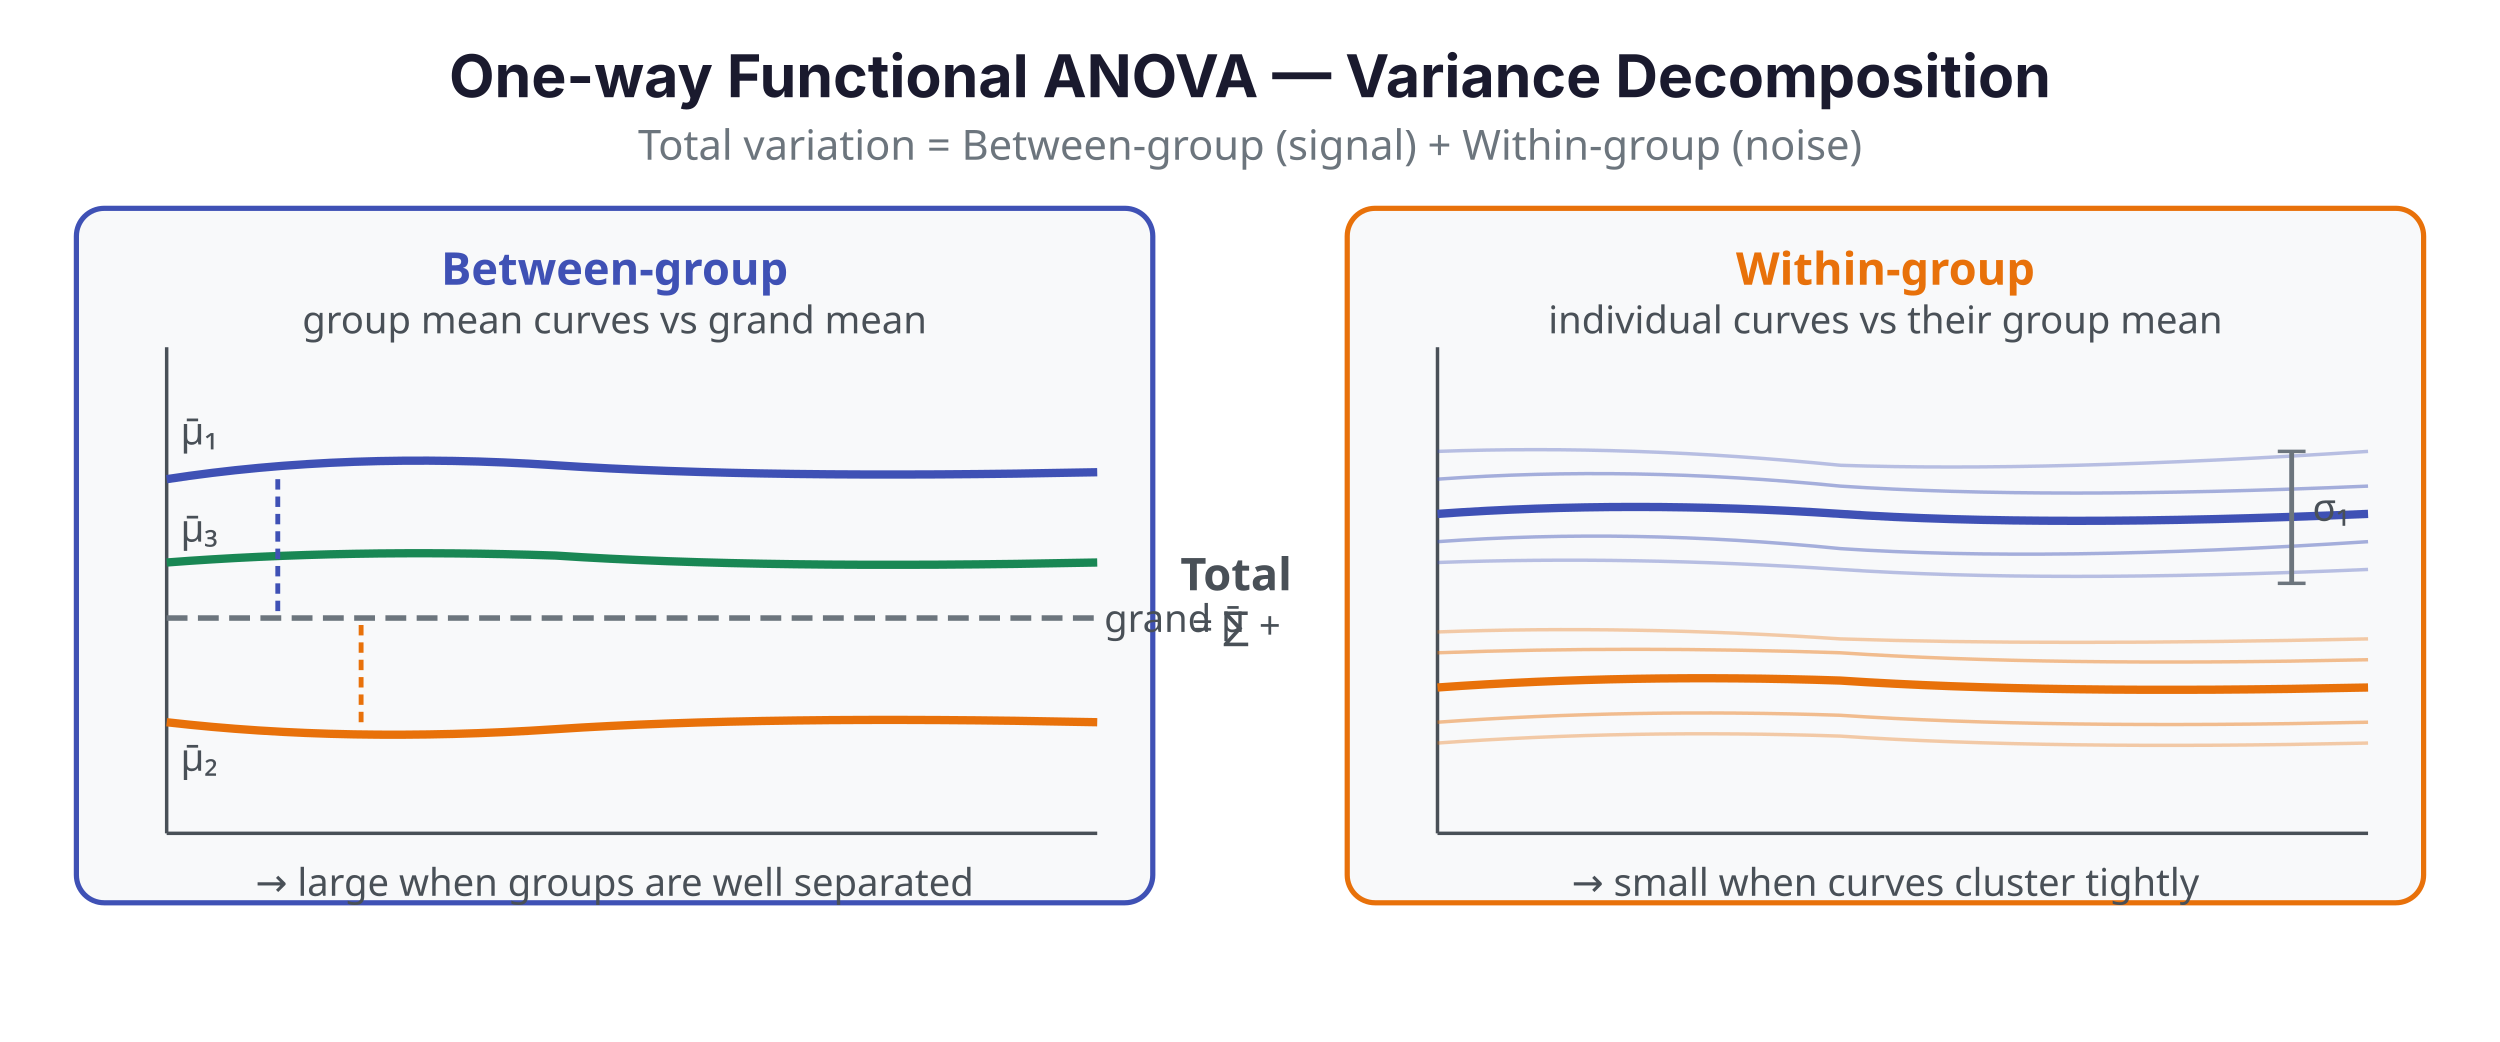
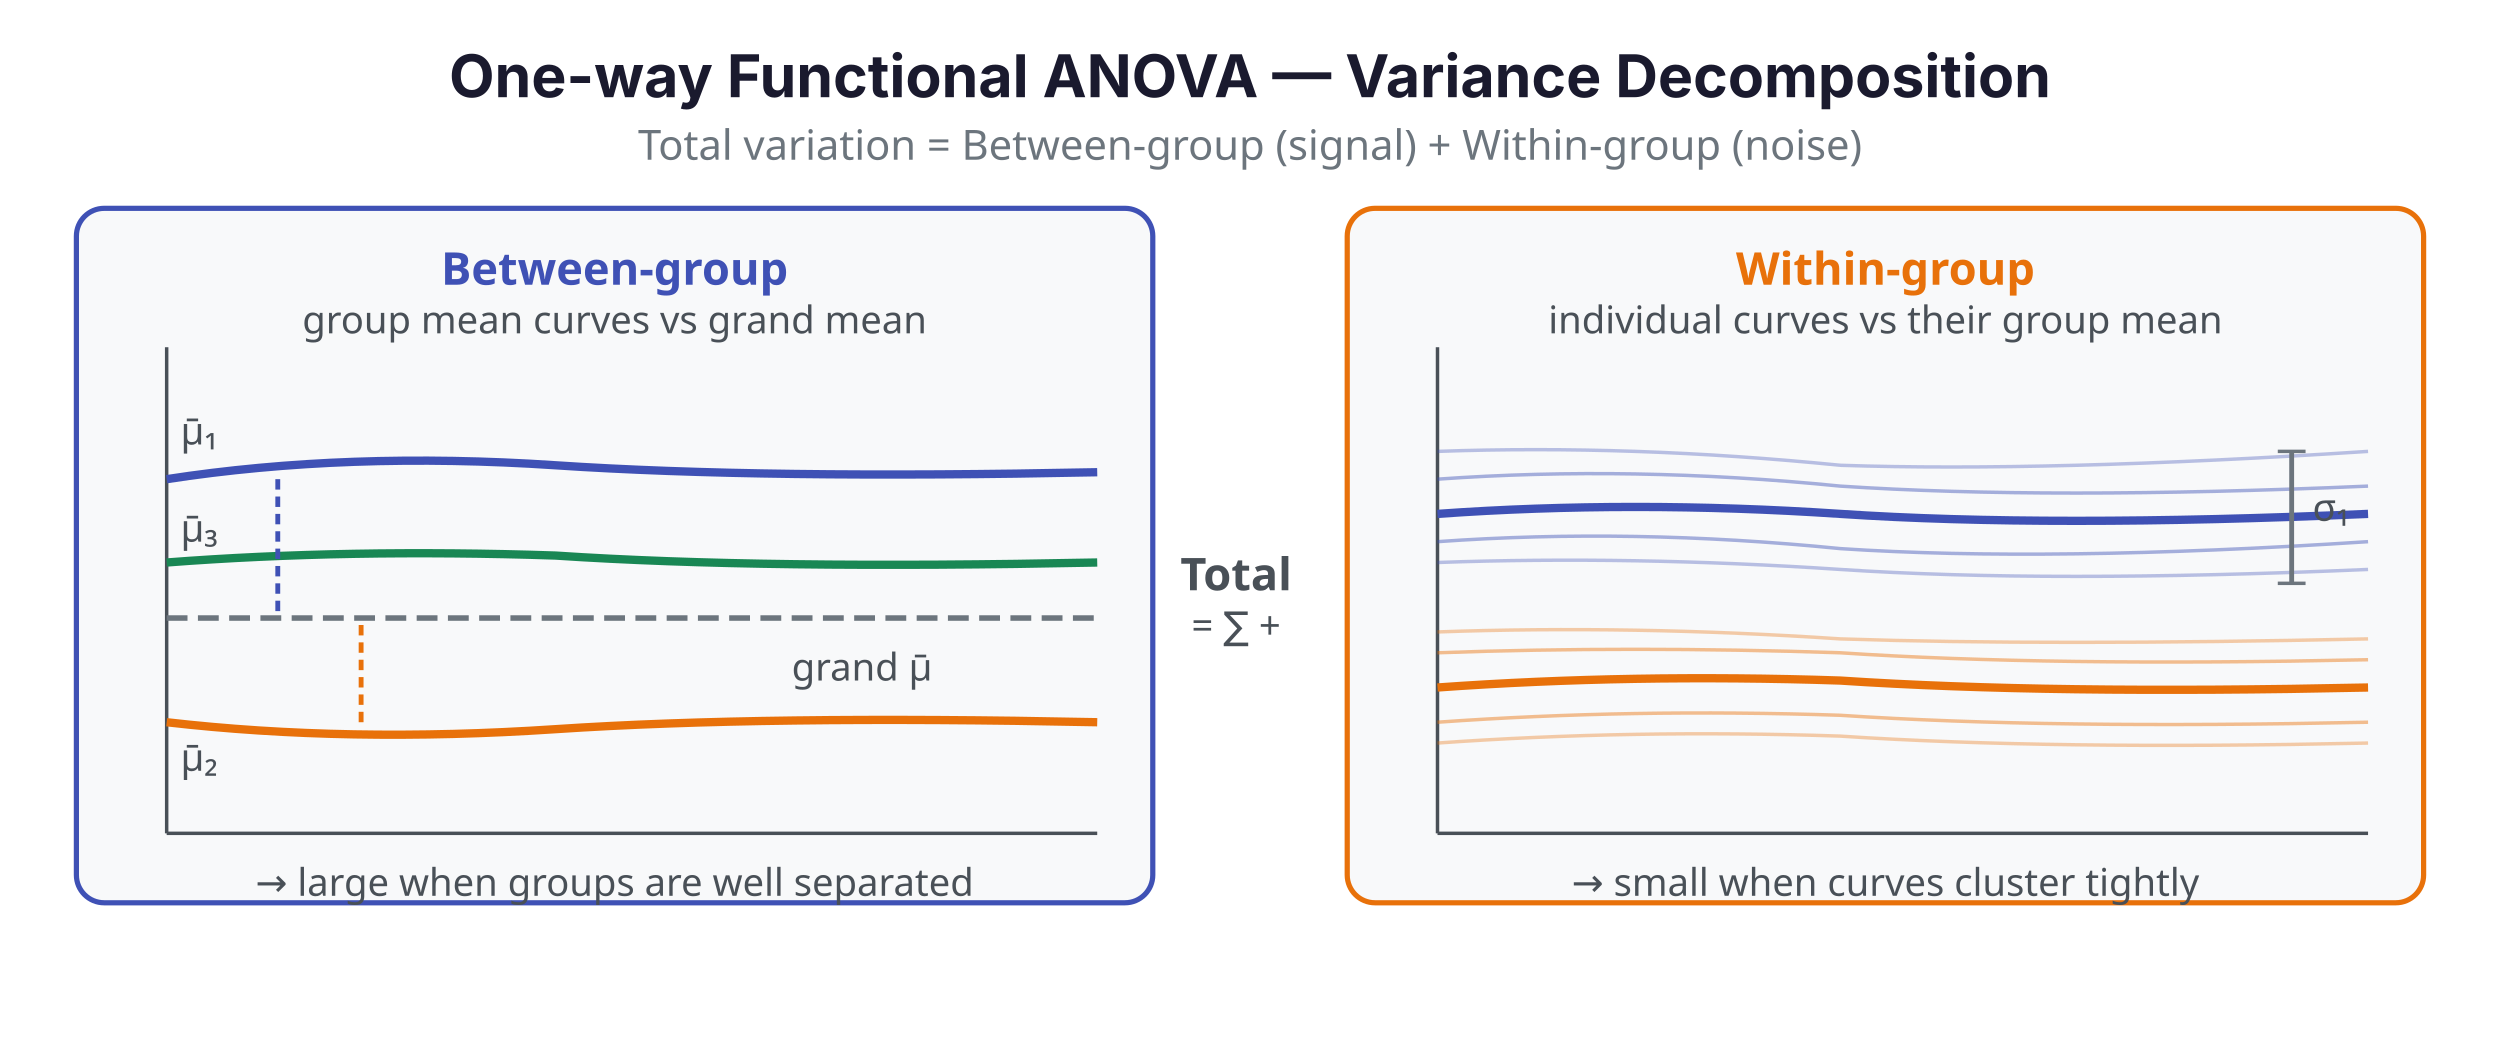
- <svg xmlns="http://www.w3.org/2000/svg" viewBox="0 0 720 300" fill="none" role="img" aria-label="One-way Functional ANOVA — between-group and within-group variation decomposition">
-   <style>
-     .ttl{font:700 17px system-ui,-apple-system,sans-serif;fill:#1a1a2e}
+ <svg xmlns="http://www.w3.org/2000/svg" fill="none" aria-label="One-way Functional ANOVA — between-group and within-group variation decomposition" role="img" viewBox="0 0 720 300">
+   <style>.ttl{font:700 17px system-ui,-apple-system,sans-serif;fill:#1a1a2e}
    .sub{font:400 12px system-ui,sans-serif;fill:#6c757d}
    .lab{font:700 13px system-ui,sans-serif}
    .sm{font:400 11px system-ui,sans-serif;fill:#495057}
-     .mono{font:600 12px ui-monospace,monospace}
-   </style>
-   <text class="ttl" x="360" y="28" text-anchor="middle">One-way Functional ANOVA — Variance Decomposition</text>
-   <text class="sub" x="360" y="46" text-anchor="middle">Total variation = Between-group (signal) + Within-group (noise)</text>
-   <rect x="22" y="60" width="310" height="200" rx="8" fill="#f8f9fa" stroke="#3f51b5" stroke-width="1.5" />
-   <text class="lab" x="177" y="82" text-anchor="middle" fill="#3f51b5">Between-group</text>
-   <text class="sm" x="177" y="96" text-anchor="middle" fill="#3f51b5">group mean curves vs grand mean</text>
-   <line x1="48" y1="100" x2="48" y2="240" stroke="#495057" stroke-width="1.0" />
-   <line x1="48" y1="240" x2="316" y2="240" stroke="#495057" stroke-width="1.0" />
-   <path d="M48 178 Q100 178 160 178 Q220 178 316 178" stroke="#6c757d" stroke-width="1.6" stroke-dasharray="6 3" fill="none" />
-   <text class="sm" x="318" y="182" fill="#6c757d">grand μ̄</text>
-   <path d="M48 138 Q100 130 160 134 Q220 138 316 136" stroke="#3f51b5" stroke-width="2.4" fill="none" />
-   <text class="sm" x="52" y="128" fill="#3f51b5">μ̄₁</text>
-   <path d="M48 208 Q100 214 160 210 Q220 206 316 208" stroke="#e8710a" stroke-width="2.4" fill="none" />
-   <text class="sm" x="52" y="222" fill="#e8710a">μ̄₂</text>
-   <path d="M48 162 Q100 158 160 160 Q220 164 316 162" stroke="#198754" stroke-width="2.4" fill="none" />
-   <text class="sm" x="52" y="156" fill="#198754">μ̄₃</text>
-   <line x1="80" y1="138" x2="80" y2="176" stroke="#3f51b5" stroke-width="1.4" stroke-dasharray="3 2" />
-   <line x1="104" y1="208" x2="104" y2="178" stroke="#e8710a" stroke-width="1.4" stroke-dasharray="3 2" />
-   <text class="sm" x="177" y="258" text-anchor="middle">→ large when groups are well separated</text>
-   <rect x="388" y="60" width="310" height="200" rx="8" fill="#f8f9fa" stroke="#e8710a" stroke-width="1.5" />
-   <text class="lab" x="543" y="82" text-anchor="middle" fill="#e8710a">Within-group</text>
-   <text class="sm" x="543" y="96" text-anchor="middle" fill="#e8710a">individual curves vs their group mean</text>
-   <line x1="414" y1="100" x2="414" y2="240" stroke="#495057" stroke-width="1.0" />
-   <line x1="414" y1="240" x2="682" y2="240" stroke="#495057" stroke-width="1.0" />
-   <path d="M414 148 Q470 144 530 148 Q590 152 682 148" stroke="#3f51b5" stroke-width="2.4" fill="none" />
-   <path d="M414 138 Q470 134 530 140 Q590 144 682 140" stroke="#3f51b5" stroke-width="1.0" opacity="0.45" fill="none" />
-   <path d="M414 156 Q470 152 530 158 Q590 162 682 156" stroke="#3f51b5" stroke-width="1.0" opacity="0.45" fill="none" />
-   <path d="M414 130 Q470 128 530 134 Q590 136 682 130" stroke="#3f51b5" stroke-width="1.0" opacity="0.35" fill="none" />
-   <path d="M414 162 Q470 160 530 164 Q590 168 682 164" stroke="#3f51b5" stroke-width="1.0" opacity="0.35" fill="none" />
-   <path d="M414 198 Q470 194 530 196 Q590 200 682 198" stroke="#e8710a" stroke-width="2.4" fill="none" />
-   <path d="M414 188 Q470 186 530 188 Q590 192 682 190" stroke="#e8710a" stroke-width="1.0" opacity="0.45" fill="none" />
-   <path d="M414 208 Q470 204 530 206 Q590 210 682 208" stroke="#e8710a" stroke-width="1.0" opacity="0.45" fill="none" />
-   <path d="M414 182 Q470 180 530 184 Q590 186 682 184" stroke="#e8710a" stroke-width="1.0" opacity="0.35" fill="none" />
-   <path d="M414 214 Q470 210 530 212 Q590 216 682 214" stroke="#e8710a" stroke-width="1.0" opacity="0.35" fill="none" />
-   <line x1="660" y1="130" x2="660" y2="168" stroke="#6c757d" stroke-width="1.4" />
-   <line x1="656" y1="130" x2="664" y2="130" stroke="#6c757d" stroke-width="1.0" />
-   <line x1="656" y1="168" x2="664" y2="168" stroke="#6c757d" stroke-width="1.0" />
-   <text class="sm" x="666" y="150" fill="#6c757d">σ₁</text>
-   <text class="sm" x="543" y="258" text-anchor="middle">→ small when curves cluster tightly</text>
-   <text class="lab" x="356" y="170" text-anchor="middle" fill="#495057">Total</text>
-   <text class="sm" x="356" y="184" text-anchor="middle" fill="#495057">= ∑ +</text>
+     .mono{font:600 12px ui-monospace,monospace}</style>
+   <text x="360" y="28" class="ttl" text-anchor="middle">One-way Functional ANOVA — Variance Decomposition</text>
+   <text x="360" y="46" class="sub" text-anchor="middle">Total variation = Between-group (signal) + Within-group (noise)</text>
+   <rect width="310" height="200" x="22" y="60" fill="#f8f9fa" stroke="#3f51b5" stroke-width="1.5" rx="8" />
+   <text x="177" y="82" fill="#3f51b5" class="lab" text-anchor="middle">Between-group</text>
+   <text x="177" y="96" fill="#3f51b5" class="sm" text-anchor="middle">group mean curves vs grand mean</text>
+   <path stroke="#495057" stroke-width="1" d="M48 100 48 240" />
+   <path stroke="#495057" stroke-width="1" d="M48 240 316 240" />
+   <path fill="none" stroke="#6c757d" stroke-dasharray="6 3" stroke-width="1.6" d="M48 178 Q100 178 160 178 Q220 178 316 178" />
+   <text x="228" y="196" fill="#6c757d" class="sm">grand μ̄</text>
+   <path fill="none" stroke="#3f51b5" stroke-width="2.4" d="M48 138 Q100 130 160 134 Q220 138 316 136" />
+   <text x="52" y="128" fill="#3f51b5" class="sm">μ̄₁</text>
+   <path fill="none" stroke="#e8710a" stroke-width="2.4" d="M48 208 Q100 214 160 210 Q220 206 316 208" />
+   <text x="52" y="222" fill="#e8710a" class="sm">μ̄₂</text>
+   <path fill="none" stroke="#198754" stroke-width="2.4" d="M48 162 Q100 158 160 160 Q220 164 316 162" />
+   <text x="52" y="156" fill="#198754" class="sm">μ̄₃</text>
+   <path stroke="#3f51b5" stroke-dasharray="3 2" stroke-width="1.4" d="M80 138 80 176" />
+   <path stroke="#e8710a" stroke-dasharray="3 2" stroke-width="1.4" d="M104 208 104 178" />
+   <text x="177" y="258" class="sm" text-anchor="middle">→ large when groups are well separated</text>
+   <rect width="310" height="200" x="388" y="60" fill="#f8f9fa" stroke="#e8710a" stroke-width="1.5" rx="8" />
+   <text x="543" y="82" fill="#e8710a" class="lab" text-anchor="middle">Within-group</text>
+   <text x="543" y="96" fill="#e8710a" class="sm" text-anchor="middle">individual curves vs their group mean</text>
+   <path stroke="#495057" stroke-width="1" d="M414 100 414 240" />
+   <path stroke="#495057" stroke-width="1" d="M414 240 682 240" />
+   <path fill="none" stroke="#3f51b5" stroke-width="2.4" d="M414 148 Q470 144 530 148 Q590 152 682 148" />
+   <path fill="none" stroke="#3f51b5" stroke-width="1" d="M414 138 Q470 134 530 140 Q590 144 682 140" opacity=".45" />
+   <path fill="none" stroke="#3f51b5" stroke-width="1" d="M414 156 Q470 152 530 158 Q590 162 682 156" opacity=".45" />
+   <path fill="none" stroke="#3f51b5" stroke-width="1" d="M414 130 Q470 128 530 134 Q590 136 682 130" opacity=".35" />
+   <path fill="none" stroke="#3f51b5" stroke-width="1" d="M414 162 Q470 160 530 164 Q590 168 682 164" opacity=".35" />
+   <path fill="none" stroke="#e8710a" stroke-width="2.4" d="M414 198 Q470 194 530 196 Q590 200 682 198" />
+   <path fill="none" stroke="#e8710a" stroke-width="1" d="M414 188 Q470 186 530 188 Q590 192 682 190" opacity=".45" />
+   <path fill="none" stroke="#e8710a" stroke-width="1" d="M414 208 Q470 204 530 206 Q590 210 682 208" opacity=".45" />
+   <path fill="none" stroke="#e8710a" stroke-width="1" d="M414 182 Q470 180 530 184 Q590 186 682 184" opacity=".35" />
+   <path fill="none" stroke="#e8710a" stroke-width="1" d="M414 214 Q470 210 530 212 Q590 216 682 214" opacity=".35" />
+   <path stroke="#6c757d" stroke-width="1.4" d="M660 130 660 168" />
+   <path stroke="#6c757d" stroke-width="1" d="M656 130 664 130" />
+   <path stroke="#6c757d" stroke-width="1" d="M656 168 664 168" />
+   <text x="666" y="150" fill="#6c757d" class="sm">σ₁</text>
+   <text x="543" y="258" class="sm" text-anchor="middle">→ small when curves cluster tightly</text>
+   <text x="356" y="170" fill="#495057" class="lab" text-anchor="middle">Total</text>
+   <text x="356" y="184" fill="#495057" class="sm" text-anchor="middle">= ∑ +</text>
</svg>
